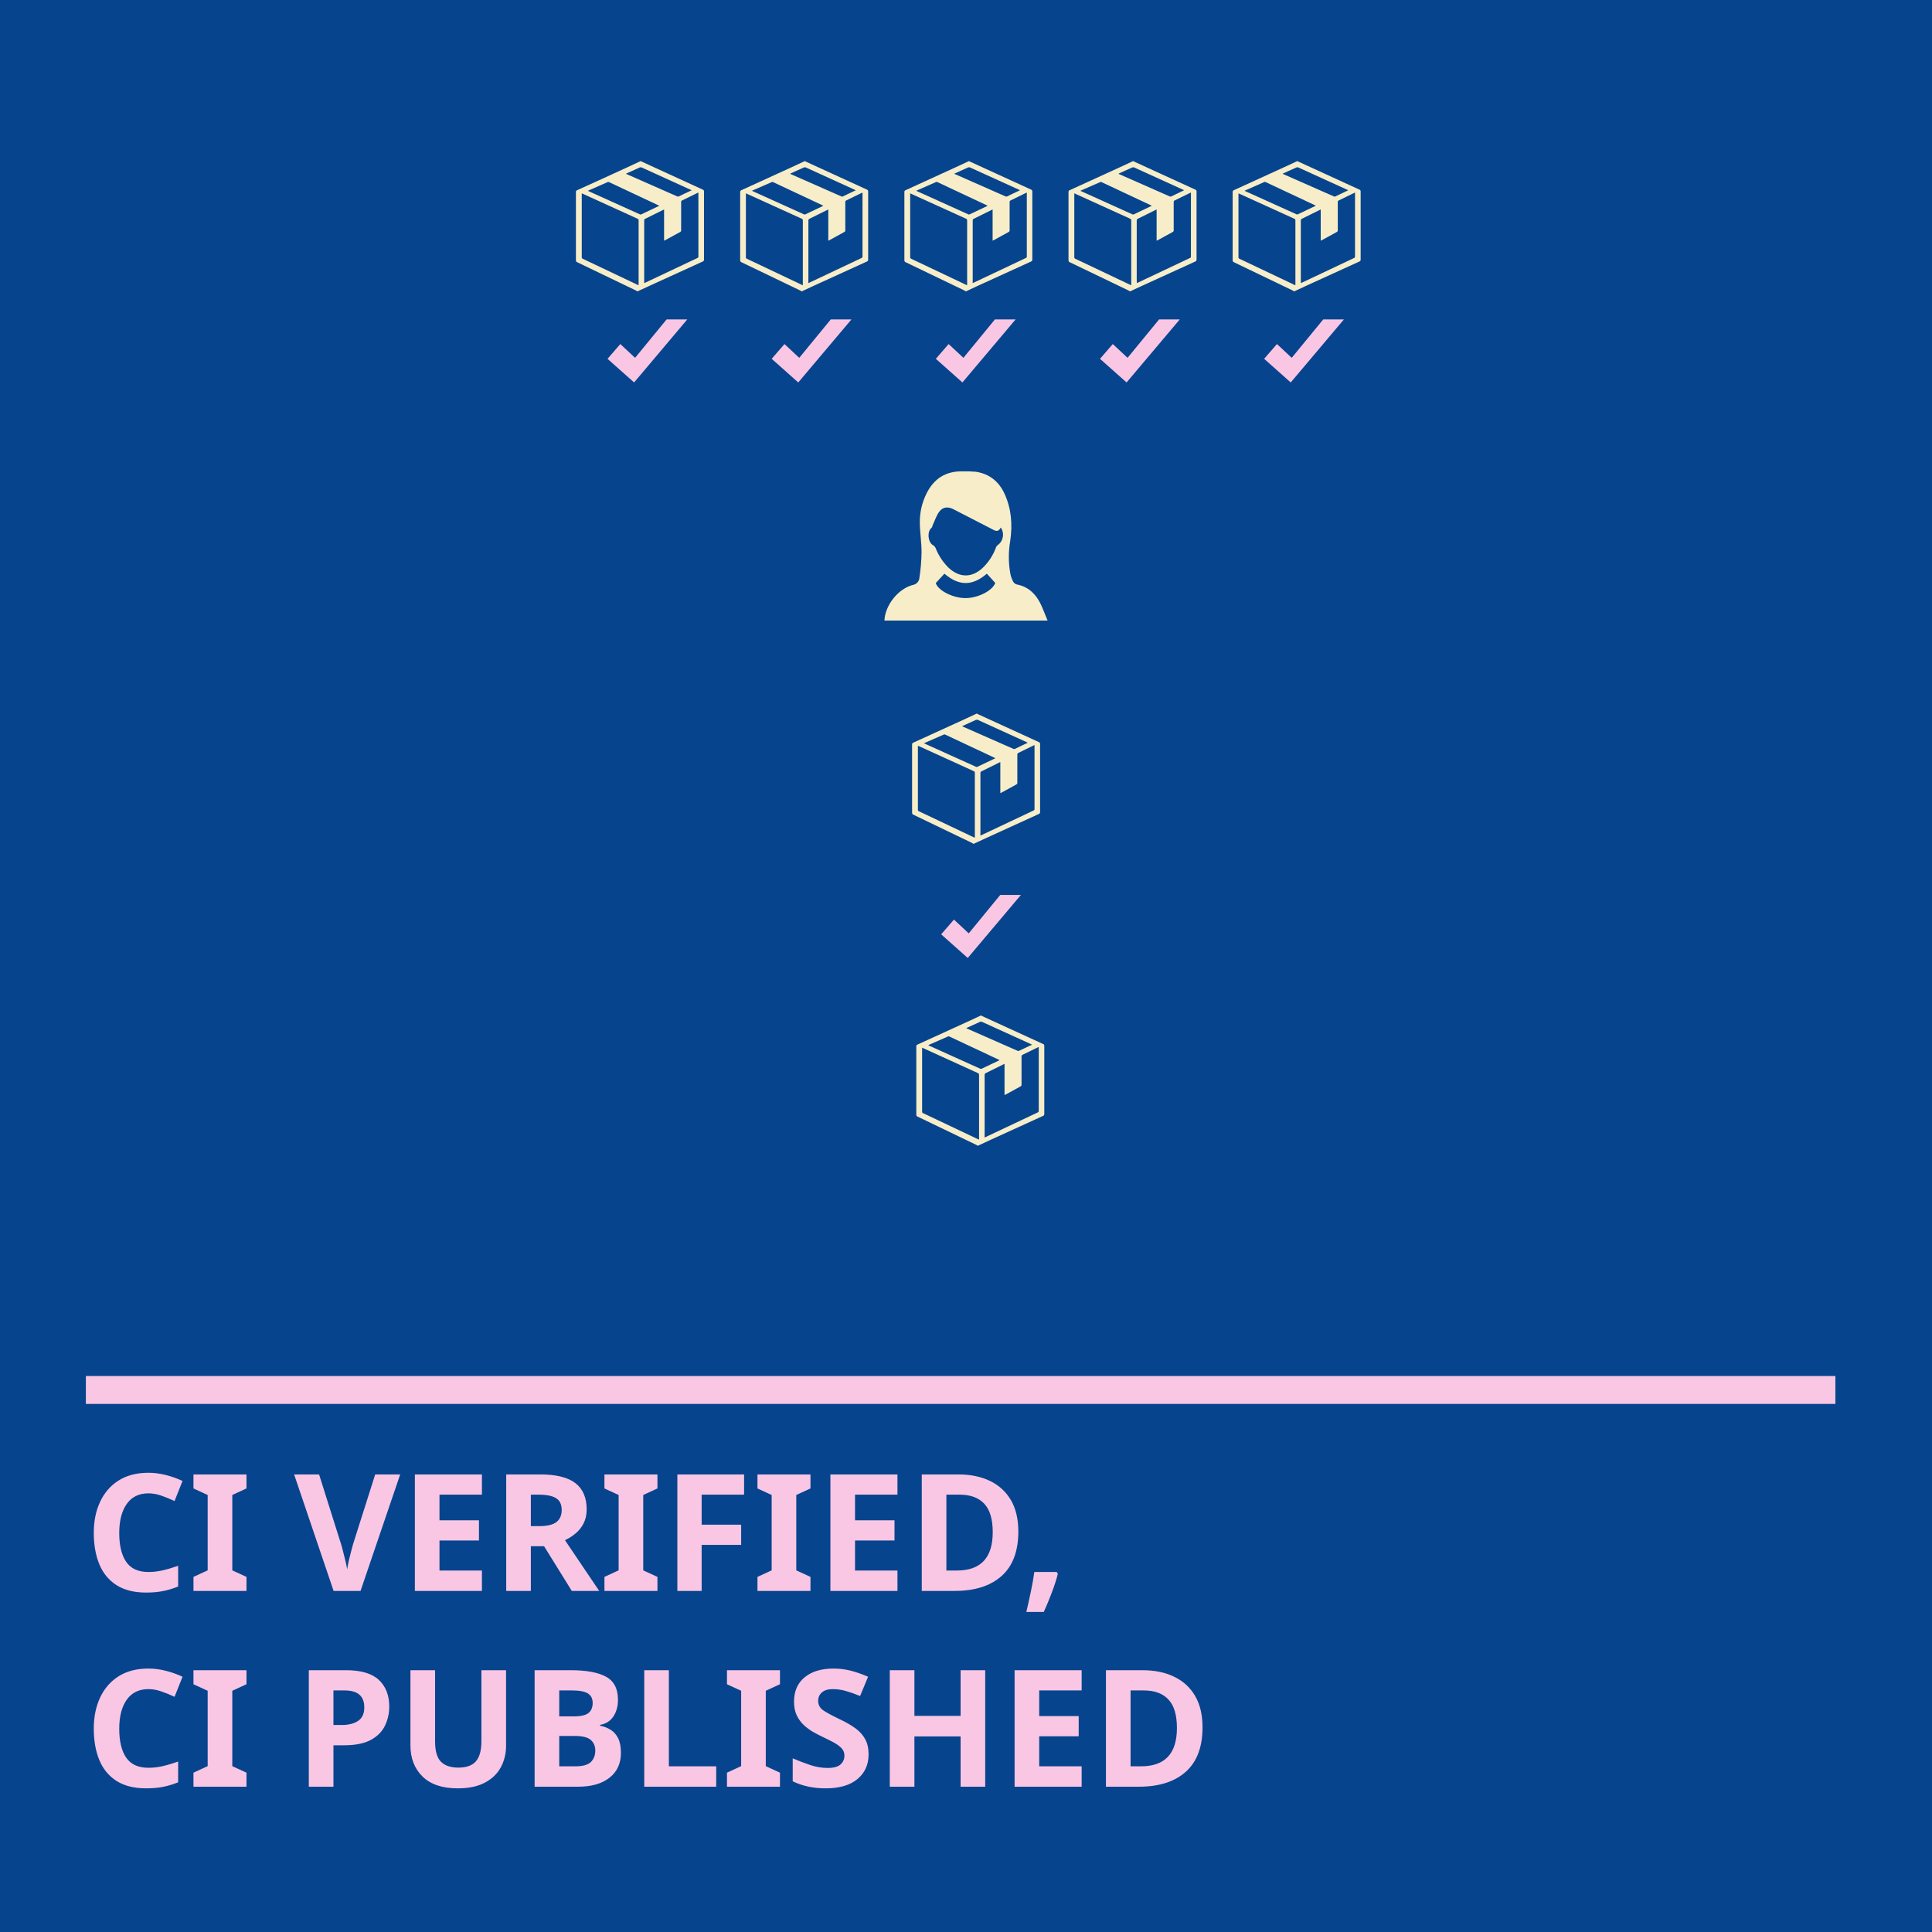
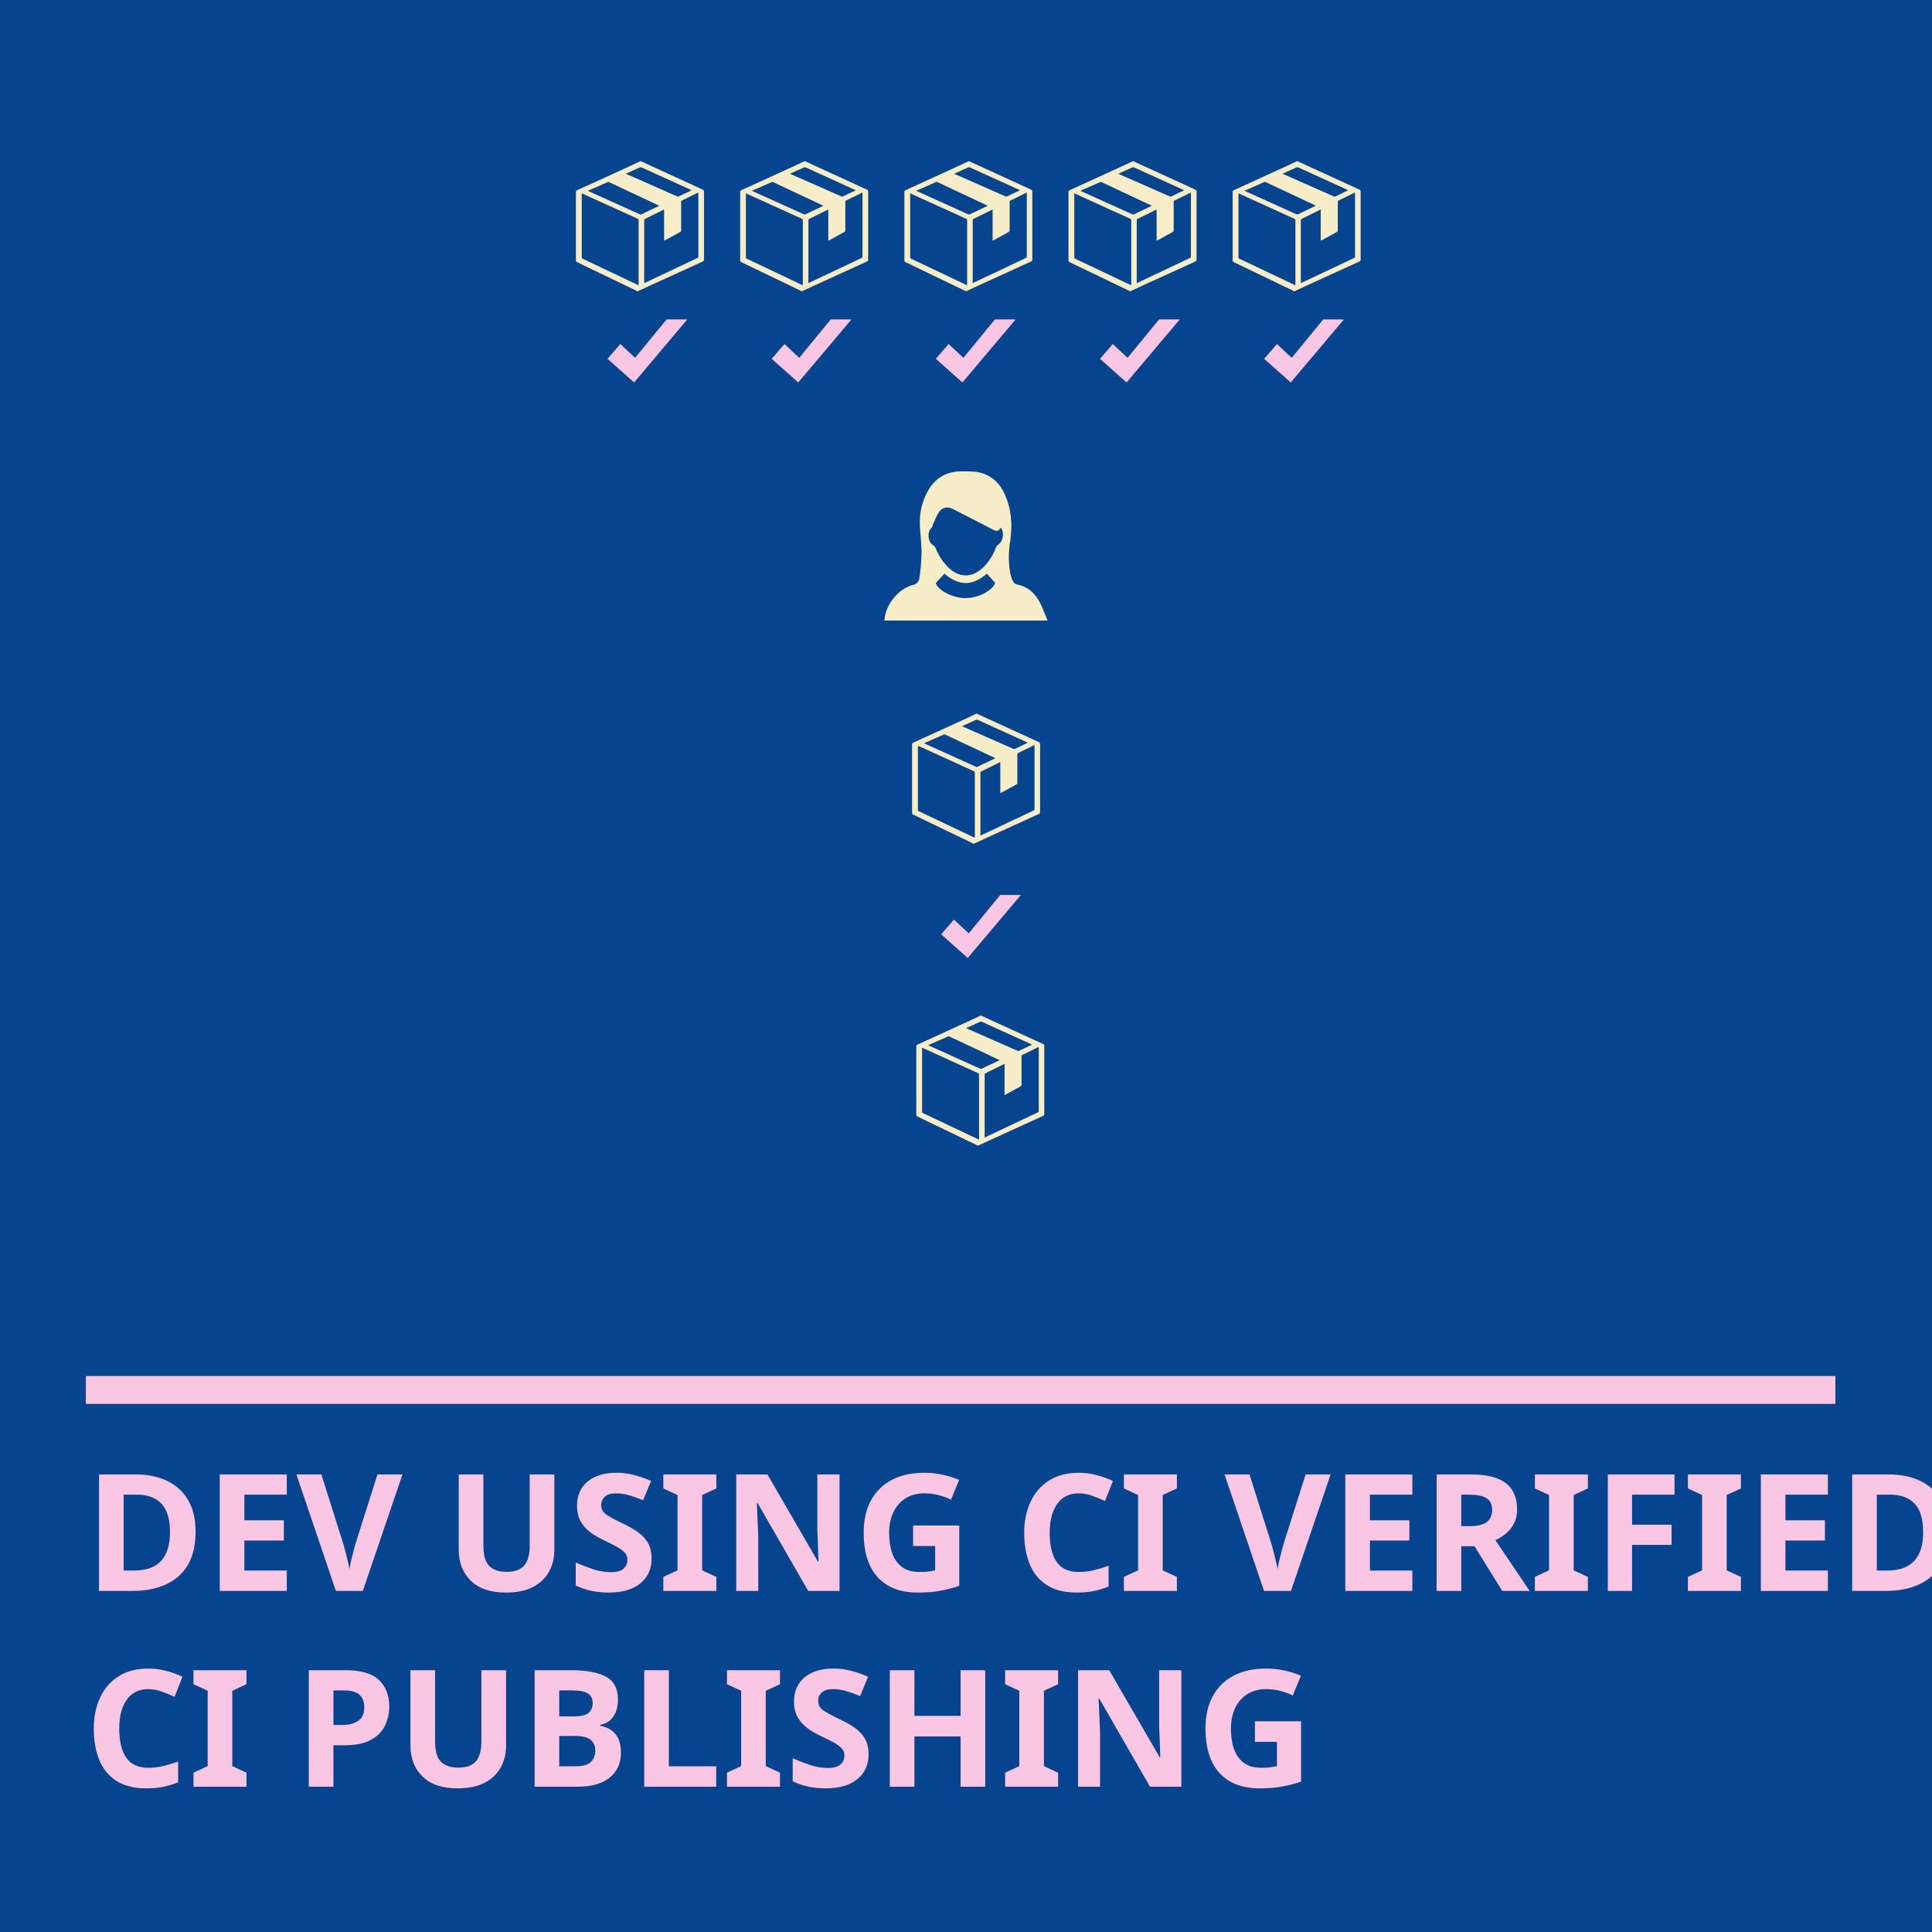
<svg xmlns="http://www.w3.org/2000/svg" id="Layer_1" data-name="Layer 1" viewBox="0 0 900 900">
  <defs>
    <style>.cls-1{fill:#07448e;}.cls-2{fill:#f7eec9;}.cls-3,.cls-4{fill:#f9c7e4;}.cls-4{font-size:76px;font-family:DINCondensed-Bold, DIN Condensed;font-weight:700;}</style>
  </defs>
  <rect class="cls-1" width="900" height="900" />
  <path class="cls-2" d="M297,135.71h-.12a5.72,5.72,0,0,0-.58-.37l-27.42-13.19a.89.89,0,0,1-.59-.92V89.5a.85.85,0,0,1,.59-.91Q281.27,83,293.59,77.31c1.59-.73,3.17-1.48,4.75-2.22h.26c.19.1.37.22.56.3l28.19,12.93a.84.84,0,0,1,.6.91q0,15.84,0,31.68a.86.86,0,0,1-.6.92l-25,11.41C300.56,134.05,298.8,134.89,297,135.71ZM271,90.06c0,.22,0,.37,0,.52v29.25a.68.68,0,0,0,.46.71L297,132.68c.15.07.3.12.49.19V102.66a.78.78,0,0,0-.58-.81L271.57,90.3Zm29.11,41.82.43-.18,24.38-11.52c.4-.18.42-.46.42-.79V89.7l-.65.29c-2.29,1.12-4.58,2.25-6.88,3.35a.77.77,0,0,0-.51.8v13.15a.77.77,0,0,1-.46.78c-2.29,1.24-4.58,2.52-6.9,3.78-.14.08-.3.14-.58.27V97.58l-.64.3c-2.69,1.32-5.38,2.65-8.08,4a.83.83,0,0,0-.55.89v27Zm-26.18-43a1.13,1.13,0,0,0,.21.15l24,10.85a.7.7,0,0,0,.55,0q4.19-2,8.39-4a1.28,1.28,0,0,0-.22-.17l-23.21-10.9a.75.75,0,0,0-.55,0C280.06,86.11,277.05,87.46,273.92,88.84Zm48.29-.22c-.21-.11-.35-.2-.51-.27Q310.32,83.15,298.9,78a1.19,1.19,0,0,0-.87,0c-2,.88-4,1.8-6,2.71l-.43.24.1.07,23.9,10.53a.69.69,0,0,0,.49,0c2-1,4-1.89,6.08-2.89Z" />
  <path class="cls-2" d="M373.51,135.71h-.12a5.57,5.57,0,0,0-.57-.37l-27.43-13.19a.91.91,0,0,1-.59-.92V89.5a.85.85,0,0,1,.59-.91Q357.74,83,370.06,77.31c1.6-.73,3.17-1.48,4.75-2.22h.24c.19.1.37.22.56.3l28.22,12.93a.84.84,0,0,1,.59.91q0,15.84,0,31.68a.86.86,0,0,1-.6.92l-25,11.41C377,134.05,375.27,134.89,373.51,135.71ZM347.46,90.06c0,.22,0,.37,0,.52v29.25a.68.68,0,0,0,.46.71l25.58,12.14c.15.07.3.12.49.19V102.66a.78.78,0,0,0-.58-.81L348,90.3Zm29.1,41.82.43-.18,24.38-11.52c.4-.18.42-.46.42-.79V89.7l-.65.29-6.86,3.35a.77.77,0,0,0-.51.8v13.15a.75.75,0,0,1-.46.78c-2.29,1.24-4.58,2.52-6.87,3.78-.15.08-.31.14-.59.27V97.58l-.64.3c-2.69,1.32-5.37,2.65-8.07,4a.84.84,0,0,0-.56.89v27Zm-26.18-43a1.49,1.49,0,0,0,.2.15l24,10.85a.7.7,0,0,0,.55,0l8.4-4-.22-.17-23.22-10.9a.72.72,0,0,0-.54,0c-3,1.32-6.08,2.67-9.18,4Zm48.29-.22-.51-.27L375.36,78a1.19,1.19,0,0,0-.87,0c-2,.88-4,1.8-6,2.71l-.43.24.09.07,23.9,10.53a.72.72,0,0,0,.5,0c2-1,4-1.89,6.09-2.89Z" />
  <path class="cls-2" d="M450,135.71h-.12a5.57,5.57,0,0,0-.57-.37l-27.43-13.19a.89.89,0,0,1-.58-.92V89.5a.83.83,0,0,1,.58-.91Q434.2,83,446.53,77.31c1.6-.73,3.17-1.48,4.76-2.22h.23c.19.1.37.22.56.3L480.3,88.32a.84.84,0,0,1,.59.91q0,15.84,0,31.68a.86.86,0,0,1-.6.92l-25,11.41C453.51,134.05,451.74,134.89,450,135.71Zm-26-45.65c0,.22,0,.37,0,.52v29.25a.68.68,0,0,0,.46.71l25.58,12.14c.15.07.3.12.49.19V102.66a.78.78,0,0,0-.58-.81L424.51,90.3Zm29.11,41.82.42-.18,24.38-11.52c.4-.18.42-.46.42-.79V89.7l-.65.29c-2.29,1.12-4.58,2.25-6.85,3.35a.76.76,0,0,0-.51.8v13.15a.78.78,0,0,1-.46.78c-2.29,1.24-4.59,2.52-6.88,3.78-.15.08-.31.14-.58.27V97.58l-.64.3c-2.7,1.32-5.38,2.65-8.08,4a.83.83,0,0,0-.55.89v27Zm-26.19-43a1.59,1.59,0,0,0,.21.15l24,10.85a.68.68,0,0,0,.54,0c2.8-1.32,5.59-2.65,8.4-4a1.84,1.84,0,0,0-.22-.17L436.6,84.79a.75.75,0,0,0-.55,0C433,86.11,430,87.46,426.86,88.84Zm48.3-.22-.51-.27L451.85,78a1.21,1.21,0,0,0-.88,0c-2,.88-4,1.8-6,2.71l-.42.24.09.07,23.9,10.53a.69.69,0,0,0,.49,0C471.07,90.56,473.08,89.62,475.16,88.62Z" />
  <path class="cls-2" d="M453.59,393.08h-.11a5.15,5.15,0,0,0-.58-.37q-13.71-6.61-27.43-13.2a.87.87,0,0,1-.58-.91V346.87a.85.85,0,0,1,.58-.92q12.34-5.62,24.68-11.27c1.59-.73,3.16-1.49,4.75-2.23h.23a6.28,6.28,0,0,0,.57.31l28.21,12.92a.87.87,0,0,1,.6.92q0,15.84,0,31.68a.87.87,0,0,1-.61.92q-12.51,5.69-25,11.41C457.12,391.42,455.36,392.25,453.59,393.08Zm-26-45.66c0,.23,0,.38,0,.53v29.24a.67.67,0,0,0,.45.72l25.58,12.14a4.1,4.1,0,0,0,.5.18V360a.78.78,0,0,0-.59-.81l-25.33-11.55Zm29.11,41.82.43-.17q12.18-5.77,24.38-11.52c.39-.19.41-.46.41-.8V347.07l-.64.29-6.86,3.35a.75.75,0,0,0-.51.8v13.15a.77.77,0,0,1-.46.78c-2.29,1.24-4.58,2.51-6.88,3.77a4.17,4.17,0,0,1-.58.27V355l-.64.29c-2.69,1.32-5.38,2.65-8.08,4a.83.83,0,0,0-.55.89v27Zm-26.19-43,.21.15,24,10.84a.75.75,0,0,0,.55,0q4.19-2,8.39-4a.92.92,0,0,0-.22-.17l-23.21-10.9a.75.75,0,0,0-.55,0C436.62,343.48,433.58,344.83,430.47,346.21Zm48.3-.22a5.67,5.67,0,0,0-.51-.28l-22.8-10.39a1.19,1.19,0,0,0-.87,0c-2,.88-4,1.8-6,2.72a3.7,3.7,0,0,0-.42.24l.09.07,23.9,10.52a.6.6,0,0,0,.49,0C474.69,347.93,476.69,347,478.77,346Z" />
  <path class="cls-2" d="M455.55,533.72h-.11a5.15,5.15,0,0,0-.58-.37q-13.71-6.61-27.43-13.2a.87.87,0,0,1-.58-.91V487.51a.85.85,0,0,1,.58-.92q12.36-5.62,24.68-11.27c1.59-.73,3.16-1.49,4.75-2.23h.24a5,5,0,0,0,.56.31l28.21,12.92a.85.85,0,0,1,.6.92q0,15.84,0,31.68a.87.87,0,0,1-.61.92q-12.5,5.68-25,11.41C459.08,532.06,457.32,532.89,455.55,533.72Zm-26-45.66c0,.22,0,.38,0,.53v29.24a.67.67,0,0,0,.46.72l25.58,12.14a3.4,3.4,0,0,0,.49.18v-30.2a.78.78,0,0,0-.58-.81l-25.34-11.55Zm29.11,41.82.43-.17q12.19-5.78,24.38-11.52c.4-.19.42-.46.42-.8V487.71l-.65.29-6.86,3.35a.77.77,0,0,0-.51.8V505.3a.76.76,0,0,1-.45.78c-2.3,1.24-4.59,2.51-6.88,3.77-.15.09-.31.14-.59.27V495.59l-.64.29c-2.69,1.32-5.37,2.65-8.07,4a.85.85,0,0,0-.56.89v27Zm-26.18-43a1.56,1.56,0,0,0,.2.16l24,10.84a.75.75,0,0,0,.55,0l8.4-4a1.18,1.18,0,0,0-.22-.17l-23.22-10.9a.72.72,0,0,0-.54,0C438.58,484.12,435.54,485.47,432.44,486.84Zm48.3-.21a5.68,5.68,0,0,0-.52-.28L457.42,476a1.19,1.19,0,0,0-.87,0c-2,.88-4,1.8-6,2.72a3.79,3.79,0,0,0-.43.24l.09.07,23.91,10.52a.6.6,0,0,0,.49,0Z" />
  <path class="cls-2" d="M526.45,135.71h-.11c-.19-.13-.38-.26-.58-.37l-27.43-13.19a.89.89,0,0,1-.58-.92V89.5a.84.84,0,0,1,.58-.91Q510.68,83,523,77.31c1.59-.73,3.16-1.48,4.75-2.22H528a6.19,6.19,0,0,0,.57.3l28.23,12.93a.84.84,0,0,1,.6.91q0,15.84,0,31.68a.87.87,0,0,1-.61.92l-25,11.41C530,134.05,528.22,134.89,526.45,135.71Zm-26-45.65c0,.22,0,.37,0,.52v29.25a.68.68,0,0,0,.46.71l25.58,12.14c.15.07.31.12.49.19V102.66a.77.77,0,0,0-.58-.81Q513.65,96.06,501,90.3Zm29.11,41.82.42-.18,24.38-11.52c.4-.18.42-.46.42-.79V89.7l-.65.29c-2.29,1.12-4.58,2.25-6.87,3.35a.76.76,0,0,0-.51.8v13.15a.78.78,0,0,1-.46.78c-2.3,1.24-4.59,2.52-6.9,3.78-.15.08-.31.14-.59.27V97.58l-.64.3c-2.69,1.32-5.37,2.65-8.07,4a.84.84,0,0,0-.56.89v27Zm-26.19-43,.21.15,24,10.85a.7.7,0,0,0,.55,0q4.18-2,8.39-4a1.84,1.84,0,0,0-.22-.17l-23.21-10.9a.75.75,0,0,0-.55,0C509.48,86.11,506.44,87.46,503.33,88.84Zm48.3-.22c-.21-.11-.36-.2-.52-.27L528.32,78a1.19,1.19,0,0,0-.87,0c-2,.88-4,1.8-6,2.71l-.42.24.09.07,23.9,10.53a.69.69,0,0,0,.49,0C547.55,90.56,549.55,89.62,551.63,88.62Z" />
  <path class="cls-2" d="M602.92,135.71h-.11c-.19-.13-.38-.26-.58-.37L574.8,122.15a.89.89,0,0,1-.58-.92V89.5a.84.84,0,0,1,.58-.91Q587.15,83,599.48,77.31c1.59-.73,3.16-1.48,4.75-2.22h.25a6.19,6.19,0,0,0,.57.3l28.19,12.93a.86.86,0,0,1,.6.91q0,15.84,0,31.68a.87.87,0,0,1-.61.92l-25,11.41C606.45,134.05,604.69,134.89,602.92,135.71Zm-26-45.65c0,.22,0,.37,0,.52v29.25a.66.66,0,0,0,.45.71l25.58,12.14c.15.07.31.12.5.19V102.66a.79.79,0,0,0-.59-.81L577.46,90.3ZM606,131.88l.43-.18,24.37-11.52c.4-.18.42-.46.42-.79V89.7l-.64.29c-2.3,1.12-4.59,2.25-6.88,3.35a.76.76,0,0,0-.51.8v13.15a.78.78,0,0,1-.46.78c-2.29,1.24-4.59,2.52-6.9,3.78-.15.08-.31.14-.59.27V97.58l-.64.3c-2.69,1.32-5.37,2.65-8.07,4a.85.85,0,0,0-.56.89v27Zm-26.19-43L580,89l24,10.85a.7.7,0,0,0,.55,0q4.18-2,8.39-4a1.28,1.28,0,0,0-.22-.17l-23.21-10.9a.75.75,0,0,0-.55,0C586,86.11,582.93,87.46,579.8,88.84Zm48.3-.22c-.21-.11-.36-.2-.52-.27L604.79,78a1.19,1.19,0,0,0-.87,0c-2,.88-4,1.8-6,2.71-.14.07-.27.16-.42.24l.09.07,23.9,10.53a.69.69,0,0,0,.49,0C624,90.56,626,89.62,628.1,88.62Z" />
  <path class="cls-2" d="M488,289.07H412c.33-7.26,6.56-15,13.51-16.64a3.59,3.59,0,0,0,2.79-3.27,87.46,87.46,0,0,0,1-12c0-4.65-.81-9.3-.81-14A29.4,29.4,0,0,1,431.56,230c3.43-7,9-10.6,16.89-10.42a54,54,0,0,1,6,.17c6.42.92,10.91,4.55,13.55,10.37,3.17,7,3.7,14.26,2.61,21.8a43.76,43.76,0,0,0,.07,15.48A13.64,13.64,0,0,0,472,271a2.82,2.82,0,0,0,1.72,1.28c5.17,1,8.57,4.19,10.85,8.66C485.83,283.48,486.77,286.19,488,289.07Zm-21.82-43.29c-1.32,2.53-2.81,1.34-4.35.54q-8.87-4.57-17.75-9.13c-2.46-1.27-4.86-1.07-6.52,1.14-1.34,1.79-2,4-3,6.1-.23.5-.28,1.2-.65,1.49-2.1,1.67-1.69,6.68.66,8a3.14,3.14,0,0,1,1.27,1.38,26.18,26.18,0,0,0,6.09,9.22c5,4.67,10.74,4.72,15.77.09a25.1,25.1,0,0,0,6.12-9.2,3,3,0,0,1,.84-1.4,5.93,5.93,0,0,0,1.57-8.22Zm-30.27,25.84c1.06,3.42,7.89,7,13.85,7s12.71-3.58,13.86-7.08l-3.91-4.3c-6.18,5.31-12.45,6.29-19.76,0Z" />
  <rect class="cls-3" x="40" y="641" width="815" height="13" />
  <polygon class="cls-3" points="288.97 160.27 283.01 167.15 295.39 178.16 320.15 148.81 310.52 148.81 295.85 166.69 288.97 160.27" />
  <polygon class="cls-3" points="365.44 160.27 359.48 167.15 371.86 178.16 396.63 148.81 387 148.81 372.32 166.69 365.44 160.27" />
  <polygon class="cls-3" points="441.91 160.27 435.95 167.15 448.33 178.16 473.1 148.81 463.47 148.81 448.79 166.69 441.91 160.27" />
  <polygon class="cls-3" points="444.39 428.38 438.43 435.25 450.81 446.26 475.57 416.91 465.94 416.91 451.27 434.8 444.39 428.38" />
  <polygon class="cls-3" points="518.38 160.27 512.42 167.15 524.8 178.16 549.57 148.81 539.94 148.81 525.26 166.69 518.38 160.27" />
  <polygon class="cls-3" points="594.85 160.27 588.89 167.15 601.27 178.16 626.04 148.81 616.41 148.81 601.73 166.69 594.85 160.27" />
-   <text class="cls-4" transform="translate(39.28 741.11)">CI VERIFIED, <tspan x="0" y="91.2">CI PUBLISHED</tspan>
+   <text class="cls-4" transform="translate(39.28 741.11)">DEV USING CI VERIFIED PKGS <tspan x="0" y="91.2">CI PUBLISHING</tspan>
  </text>
</svg>
